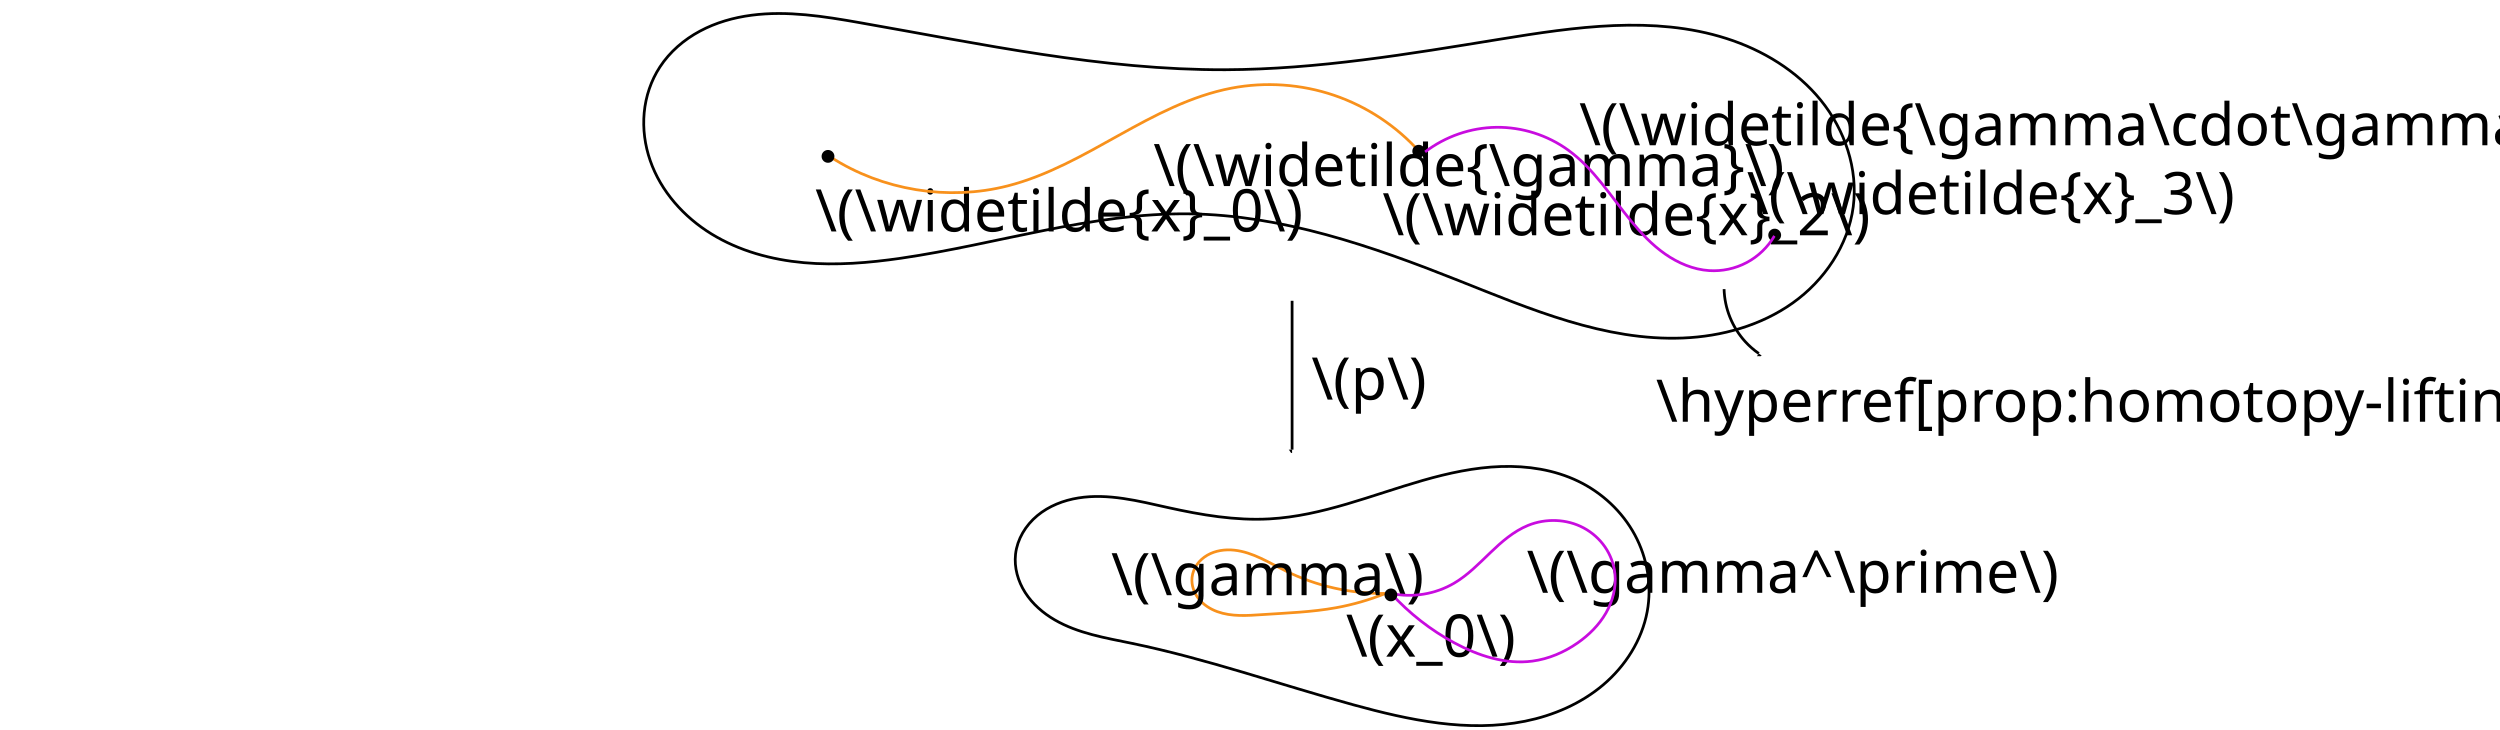
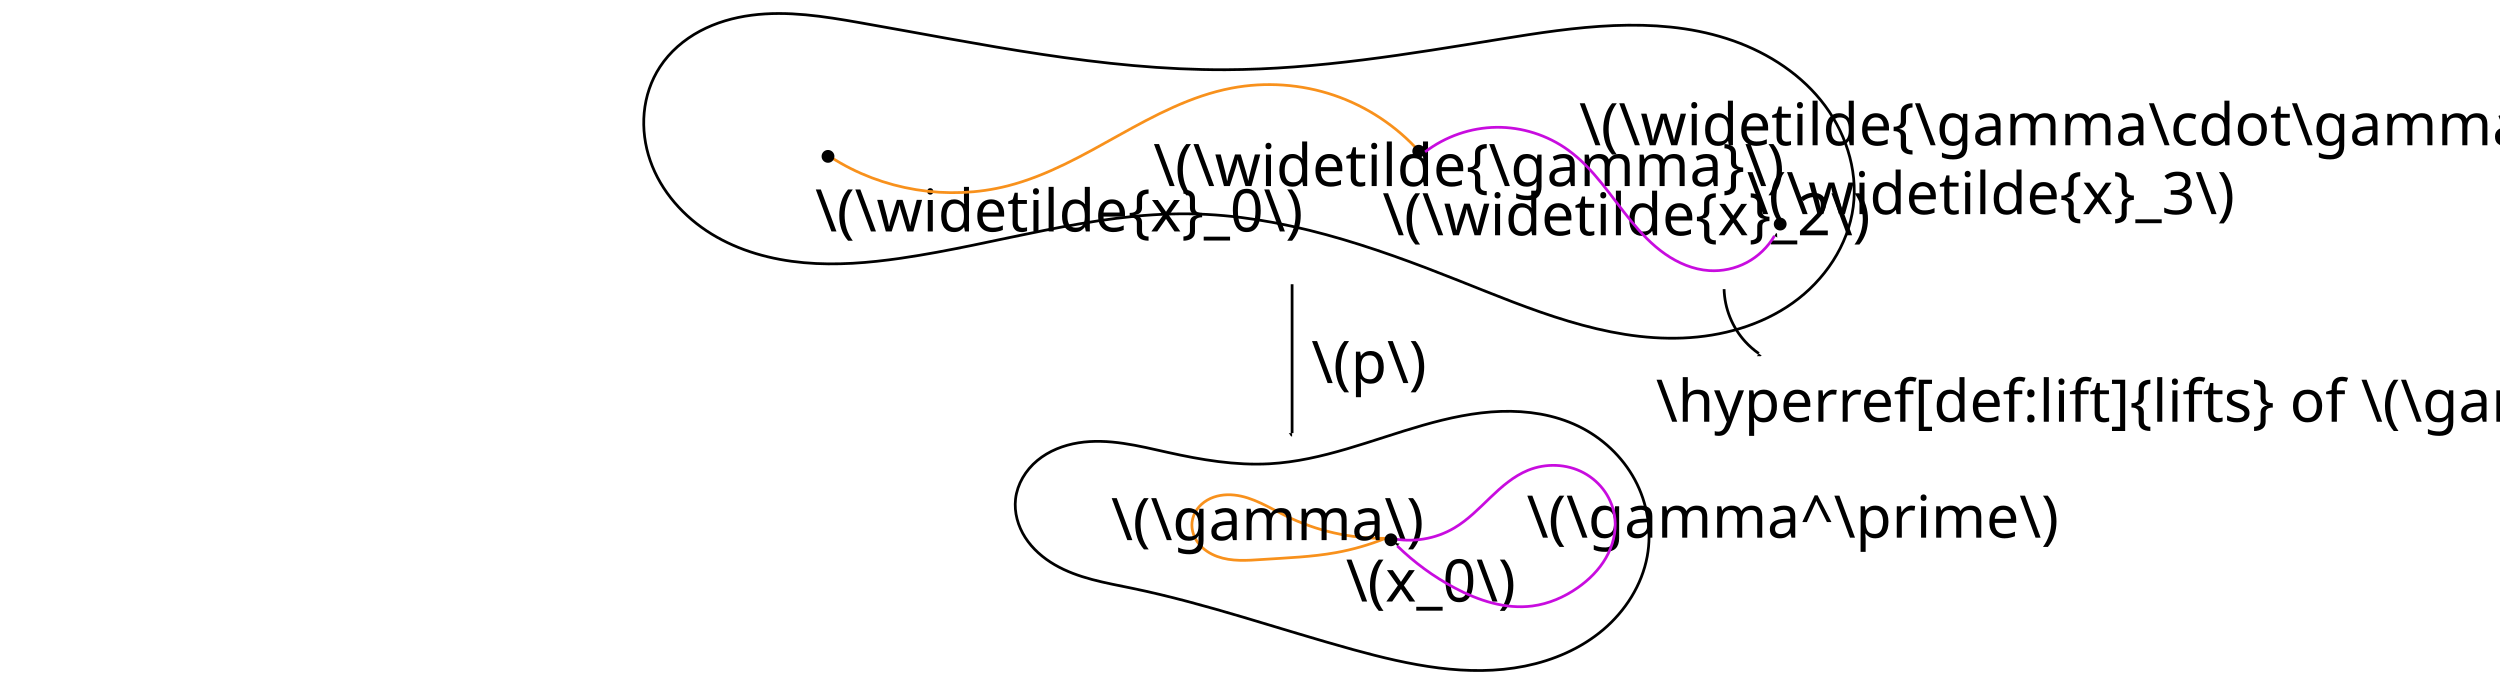
- <svg xmlns="http://www.w3.org/2000/svg" width="240mm" height="70mm" viewBox="0 0 240 70" version="1.1" id="svg8">
+ <svg xmlns="http://www.w3.org/2000/svg" width="240mm" height="65mm" viewBox="0 0 240 65" version="1.1" id="svg8">
  <defs id="defs2">
    <marker style="overflow:visible" id="Arrow1Send" refX="0" refY="0" orient="auto">
      <path transform="matrix(-0.2,0,0,-0.2,-1.2,0)" style="fill:context-stroke;fill-rule:evenodd;stroke:context-stroke;stroke-width:1pt" d="M 0,0 5,-5 -12.5,0 5,5 Z" id="path8342" />
    </marker>
    <marker style="overflow:visible" id="Arrow1Lend" refX="0" refY="0" orient="auto">
      <path transform="matrix(-0.8,0,0,-0.8,-10,0)" style="fill:context-stroke;fill-rule:evenodd;stroke:context-stroke;stroke-width:1pt" d="M 0,0 5,-5 -12.5,0 5,5 Z" id="path8330" />
    </marker>
    <marker style="overflow:visible" id="Arrow2Lend" refX="0" refY="0" orient="auto">
      <path transform="matrix(-1.1,0,0,-1.1,-1.1,0)" d="M 8.719,4.034 -2.207,0.016 8.719,-4.002 c -1.745,2.372 -1.735,5.617 -6e-7,8.035 z" style="fill:context-stroke;fill-rule:evenodd;stroke:context-stroke;stroke-width:0.625;stroke-linejoin:round" id="path4867" />
    </marker>
    <marker id="marker-arrow-2.654" orient="auto-start-reverse" refY="0" refX="0" markerHeight="3" markerWidth="2">
      <g transform="scale(0.8573725)" id="g961">
-         <path d="M -1.554,2.072 C -1.425,1.295 0,0.13 0.389,0 0,-0.13 -1.425,-1.295 -1.554,-2.072" style="fill:none;stroke:#000000;stroke-width:{0.6};stroke-linecap:round;stroke-linejoin:round;stroke-miterlimit:10;stroke-dasharray:none;stroke-opacity:1�        inkscape:connector-curvature=" id="path959" />
+         <path d="M -1.554,2.072 C -1.425,1.295 0,0.13 0.389,0 0,-0.13 -1.425,-1.295 -1.554,-2.072" style="fill:none;stroke:#000000;stroke-linecap:round;stroke-linejoin:round;stroke-miterlimit:10;stroke-dasharray:none;stroke-opacity:1" id="path959" />
+ 
+ 

0" /&gt;
   </g>
    </marker>
    <marker id="marker-arrow-2.654-0" orient="auto-start-reverse" refY="0" refX="0" markerHeight="3" markerWidth="2">
      <g transform="scale(0.8573725)" id="g1001">
-         <path d="M -1.554,2.072 C -1.425,1.295 0,0.13 0.389,0 0,-0.13 -1.425,-1.295 -1.554,-2.072" style="fill:none;stroke:#000000;stroke-width:{0.6};stroke-linecap:round;stroke-linejoin:round;stroke-miterlimit:10;stroke-dasharray:none;stroke-opacity:1�        inkscape:connector-curvature=" id="path999" />
+         <path d="M -1.554,2.072 C -1.425,1.295 0,0.13 0.389,0 0,-0.13 -1.425,-1.295 -1.554,-2.072" style="fill:none;stroke:#000000;stroke-linecap:round;stroke-linejoin:round;stroke-miterlimit:10;stroke-dasharray:none;stroke-opacity:1" id="path999" />
+ 
+ 

0" /&gt;
   </g>
    </marker>
    <marker id="marker-arrow-1.0" orient="auto-start-reverse" refY="0" refX="0" markerHeight="3" markerWidth="2">
      <g transform="scale(1.393333)" id="g1507">
-         <path d="M -1.554,2.072 C -1.425,1.295 0,0.13 0.389,0 0,-0.13 -1.425,-1.295 -1.554,-2.072" style="fill:none;stroke:#000000;stroke-width:{0.6};stroke-linecap:round;stroke-linejoin:round;stroke-miterlimit:10;stroke-dasharray:none;stroke-opacity:1�        inkscape:connector-curvature=" id="path1505" />
+         <path d="M -1.554,2.072 C -1.425,1.295 0,0.13 0.389,0 0,-0.13 -1.425,-1.295 -1.554,-2.072" style="fill:none;stroke:#000000;stroke-linecap:round;stroke-linejoin:round;stroke-miterlimit:10;stroke-dasharray:none;stroke-opacity:1" id="path1505" />
+ 
+ 
0" /&gt;
   </g>
    </marker>
    <marker id="marker-arrow-1.0-9" orient="auto-start-reverse" refY="0" refX="0" markerHeight="3" markerWidth="2">
      <g transform="scale(1.393333)" id="g1547">
-         <path d="M -1.554,2.072 C -1.425,1.295 0,0.13 0.389,0 0,-0.13 -1.425,-1.295 -1.554,-2.072" style="fill:none;stroke:#000000;stroke-width:{0.6};stroke-linecap:round;stroke-linejoin:round;stroke-miterlimit:10;stroke-dasharray:none;stroke-opacity:1�        inkscape:connector-curvature=" id="path1545" />
+         <path d="M -1.554,2.072 C -1.425,1.295 0,0.13 0.389,0 0,-0.13 -1.425,-1.295 -1.554,-2.072" style="fill:none;stroke:#000000;stroke-linecap:round;stroke-linejoin:round;stroke-miterlimit:10;stroke-dasharray:none;stroke-opacity:1" id="path1545" />
+ 
+ 
0" /&gt;
   </g>
    </marker>
    <marker id="marker-arrow-1.0-3" orient="auto-start-reverse" refY="0" refX="0" markerHeight="3" markerWidth="2">
      <g transform="scale(1.393333)" id="g1731">
-         <path d="M -1.554,2.072 C -1.425,1.295 0,0.13 0.389,0 0,-0.13 -1.425,-1.295 -1.554,-2.072" style="fill:none;stroke:#000000;stroke-width:{0.6};stroke-linecap:round;stroke-linejoin:round;stroke-miterlimit:10;stroke-dasharray:none;stroke-opacity:1�        inkscape:connector-curvature=" id="path1729" />
+         <path d="M -1.554,2.072 C -1.425,1.295 0,0.13 0.389,0 0,-0.13 -1.425,-1.295 -1.554,-2.072" style="fill:none;stroke:#000000;stroke-linecap:round;stroke-linejoin:round;stroke-miterlimit:10;stroke-dasharray:none;stroke-opacity:1" id="path1729" />
+ 
+ 
0" /&gt;
   </g>
    </marker>
  </defs>
  <g id="layer1" transform="translate(0,-177)">
-     <path style="fill:none;stroke:black;stroke-width:0.265;stroke-linecap:butt;stroke-linejoin:miter;stroke-opacity:1;stroke-dasharray:none;fill-opacity:1;marker-start:none;marker-end:none" d="m 82.509,179.171 c 11.644,2.041 23.301,4.567 35.123,4.523 8.844,-0.033 17.612,-1.506 26.342,-2.927 7.229,-1.176 14.779,-2.299 21.757,-0.075 3.489,1.112 6.756,3.088 9.064,5.93 2.308,2.843 3.587,6.591 3.117,10.222 -0.481,3.711 -2.758,7.068 -5.807,9.238 -3.049,2.17 -6.807,3.215 -10.546,3.367 -7.478,0.304 -14.621,-2.767 -21.576,-5.533 -8.283,-3.295 -16.896,-6.272 -25.81,-6.386 -9.349,-0.119 -18.42,2.912 -27.672,4.257 -3.088,0.449 -6.223,0.711 -9.331,0.43 -3.108,-0.28 -6.202,-1.121 -8.862,-2.754 -2.66,-1.632 -4.864,-4.095 -5.887,-7.043 -0.512,-1.474 -0.724,-3.056 -0.578,-4.609 0.146,-1.554 0.655,-3.077 1.509,-4.383 0.95,-1.455 2.311,-2.621 3.844,-3.441 1.532,-0.82 3.232,-1.302 4.955,-1.527 3.446,-0.45 6.936,0.11 10.36,0.71 z" id="path856" />
+     <path style="fill:none;fill-opacity:1;stroke:#000000;stroke-width:0.265;stroke-linecap:butt;stroke-linejoin:miter;stroke-dasharray:none;stroke-opacity:1;marker-start:none;marker-end:none" d="m 82.509,179.171 c 11.644,2.041 23.301,4.567 35.123,4.523 8.844,-0.033 17.612,-1.506 26.342,-2.927 7.229,-1.176 14.779,-2.299 21.757,-0.075 3.489,1.112 6.756,3.088 9.064,5.93 2.308,2.843 3.587,6.591 3.117,10.222 -0.481,3.711 -2.758,7.068 -5.807,9.238 -3.049,2.17 -6.807,3.215 -10.546,3.367 -7.478,0.304 -14.621,-2.767 -21.576,-5.533 -8.283,-3.295 -16.896,-6.272 -25.81,-6.386 -9.349,-0.119 -18.42,2.912 -27.672,4.257 -3.088,0.449 -6.223,0.711 -9.331,0.43 -3.108,-0.28 -6.202,-1.121 -8.862,-2.754 -2.66,-1.632 -4.864,-4.095 -5.887,-7.043 -0.512,-1.474 -0.724,-3.056 -0.578,-4.609 0.146,-1.554 0.655,-3.077 1.509,-4.383 0.95,-1.455 2.311,-2.621 3.844,-3.441 1.532,-0.82 3.232,-1.302 4.955,-1.527 3.446,-0.45 6.936,0.11 10.36,0.71 z" id="path856" />
    <text xml:space="preserve" style="font-size:5.644px;line-height:1.25;font-family:sans-serif;letter-spacing:0px;word-spacing:0px;stroke-width:0.265" x="78.255" y="199.215" id="text1140">
      <tspan id="tspan1138" style="stroke-width:0.265" x="78.255" y="199.215">\(\widetilde{x}_0\)</tspan>
    </text>
    <text xml:space="preserve" style="font-size:5.644px;line-height:1.25;font-family:sans-serif;letter-spacing:0px;word-spacing:0px;stroke-width:0.265" x="132.709" y="199.585" id="text1224">
      <tspan id="tspan1222" style="stroke-width:0.265" x="132.709" y="199.585">\(\widetilde{x}_2\)</tspan>
    </text>
    <text xml:space="preserve" style="font-size:5.644px;line-height:1.25;font-family:sans-serif;letter-spacing:0px;word-spacing:0px;stroke-width:0.265" x="167.694" y="197.551" id="text1224-2">
      <tspan id="tspan1222-6" style="stroke-width:0.265" x="167.694" y="197.551">\(\widetilde{x}_3\)</tspan>
    </text>
-     <path style="fill:none;stroke:#f8911c;stroke-width:0.265;stroke-linecap:butt;stroke-linejoin:miter;stroke-opacity:1;stroke-miterlimit:4;stroke-dasharray:none;fill-opacity:1;marker-end:none;marker-start:none" d="m 79.734,192.074 c 4.964,3.204 11.28,4.233 17.004,2.771 3.802,-0.971 7.253,-2.954 10.681,-4.862 3.428,-1.908 6.955,-3.789 10.81,-4.523 3.264,-0.622 6.687,-0.384 9.833,0.684 3.146,1.067 6.008,2.962 8.22,5.441" id="path4509" />
+     <path style="fill:none;fill-opacity:1;stroke:#f8911c;stroke-width:0.265;stroke-linecap:butt;stroke-linejoin:miter;stroke-miterlimit:4;stroke-dasharray:none;stroke-opacity:1;marker-start:none;marker-end:none" d="m 79.734,192.074 c 4.964,3.204 11.28,4.233 17.004,2.771 3.802,-0.971 7.253,-2.954 10.681,-4.862 3.428,-1.908 6.955,-3.789 10.81,-4.523 3.264,-0.622 6.687,-0.384 9.833,0.684 3.146,1.067 6.008,2.962 8.22,5.441" id="path4509" />
    <text xml:space="preserve" style="font-size:5.644px;line-height:1.25;font-family:sans-serif;letter-spacing:0px;word-spacing:0px;stroke-width:0.265" x="110.718" y="194.859" id="text4669">
      <tspan style="stroke-width:0.265" id="tspan4671" x="110.718" y="194.859">\(\widetilde{\gamma}\)</tspan>
    </text>
    <text xml:space="preserve" style="font-size:5.644px;line-height:1.25;font-family:sans-serif;letter-spacing:0px;word-spacing:0px;stroke-width:0.265" x="151.594" y="190.949" id="text4669-4">
      <tspan style="stroke-width:0.265" id="tspan4671-3" x="151.594" y="190.949">\(\widetilde{\gamma\cdot\gamma^\prime}\)</tspan>
    </text>
-     <path style="fill:none;stroke:black;stroke-width:0.265;stroke-linecap:butt;stroke-linejoin:miter;stroke-opacity:1;marker-end:url(#marker-arrow-1.0);stroke-dasharray:none;fill-opacity:1;marker-start:none" d="m 124.041,205.875 v 14.291" id="path4842" />
-     <text xml:space="preserve" style="font-size:5.644px;line-height:1.25;font-family:sans-serif;letter-spacing:0px;word-spacing:0px;stroke-width:0.265" x="125.889" y="215.361" id="text5666">
-       <tspan id="tspan5664" style="stroke-width:0.265" x="125.889" y="215.361">\(p\)</tspan>
+     <path style="fill:none;fill-opacity:1;stroke:#000000;stroke-width:0.265;stroke-linecap:butt;stroke-linejoin:miter;stroke-dasharray:none;stroke-opacity:1;marker-start:none;marker-end:url(#marker-arrow-1.0)" d="m 124.041,204.287 v 14.291" id="path4842" />
+     <text xml:space="preserve" style="font-size:5.644px;line-height:1.25;font-family:sans-serif;letter-spacing:0px;word-spacing:0px;stroke-width:0.265" x="125.889" y="213.774" id="text5666">
+       <tspan id="tspan5664" style="stroke-width:0.265" x="125.889" y="213.774">\(p\)</tspan>
    </text>
-     <path style="fill:none;stroke:black;stroke-width:0.265;stroke-linecap:butt;stroke-linejoin:miter;stroke-opacity:1;stroke-dasharray:none;fill-opacity:1;marker-start:none;marker-end:none" d="m 121.864,226.814 c -3.273,0.18 -6.541,-0.379 -9.742,-1.089 -2.831,-0.628 -5.731,-1.381 -8.594,-0.923 -1.432,0.229 -2.833,0.773 -3.948,1.7 -1.115,0.927 -1.926,2.254 -2.088,3.695 -0.145,1.288 0.231,2.606 0.931,3.697 0.7,1.091 1.708,1.962 2.829,2.613 2.241,1.302 4.865,1.728 7.403,2.253 7.2,1.49 14.16,3.943 21.248,5.896 5.377,1.481 11.031,2.68 16.498,1.581 2.734,-0.55 5.377,-1.689 7.505,-3.491 2.128,-1.802 3.716,-4.29 4.225,-7.031 0.463,-2.494 0.016,-5.137 -1.188,-7.369 -1.204,-2.232 -3.15,-4.046 -5.434,-5.148 -2.288,-1.104 -4.875,-1.496 -7.414,-1.412 -2.539,0.085 -5.043,0.63 -7.485,1.328 -4.886,1.395 -9.671,3.421 -14.745,3.7 z" id="path5781" />
-     <path style="fill:none;stroke:#f8911c;stroke-width:0.265;stroke-linecap:butt;stroke-linejoin:miter;stroke-opacity:1;stroke-miterlimit:4;stroke-dasharray:none;fill-opacity:1;marker-end:none;marker-start:none" d="m 133.012,233.97 c -3.304,0.05 -6.617,-0.697 -9.581,-2.159 -1.602,-0.79 -3.162,-1.805 -4.939,-1.994 -0.888,-0.095 -1.818,0.035 -2.591,0.483 -0.386,0.224 -0.729,0.526 -0.987,0.891 -0.258,0.365 -0.429,0.793 -0.477,1.237 -0.08,0.729 0.178,1.475 0.633,2.049 0.456,0.575 1.096,0.986 1.785,1.238 1.378,0.503 2.893,0.383 4.357,0.285 2.354,-0.157 4.721,-0.238 7.043,-0.658 1.626,-0.294 3.223,-0.755 4.756,-1.372" id="path5818" />
+     <path style="fill:none;fill-opacity:1;stroke:#000000;stroke-width:0.265;stroke-linecap:butt;stroke-linejoin:miter;stroke-dasharray:none;stroke-opacity:1;marker-start:none;marker-end:none" d="m 121.864,221.522 c -3.273,0.18 -6.541,-0.379 -9.742,-1.089 -2.831,-0.628 -5.731,-1.381 -8.594,-0.923 -1.432,0.229 -2.833,0.773 -3.948,1.7 -1.115,0.927 -1.926,2.254 -2.088,3.695 -0.145,1.288 0.231,2.606 0.931,3.697 0.7,1.091 1.708,1.962 2.829,2.613 2.241,1.302 4.865,1.728 7.403,2.253 7.2,1.49 14.16,3.943 21.248,5.896 5.377,1.481 11.031,2.68 16.498,1.581 2.734,-0.55 5.377,-1.689 7.505,-3.491 2.128,-1.802 3.716,-4.29 4.225,-7.031 0.463,-2.494 0.016,-5.137 -1.188,-7.369 -1.204,-2.232 -3.15,-4.046 -5.434,-5.148 -2.288,-1.104 -4.875,-1.496 -7.414,-1.412 -2.539,0.085 -5.043,0.63 -7.485,1.328 -4.886,1.395 -9.671,3.421 -14.745,3.7 z" id="path5781" />
+     <path style="fill:none;fill-opacity:1;stroke:#f8911c;stroke-width:0.265;stroke-linecap:butt;stroke-linejoin:miter;stroke-miterlimit:4;stroke-dasharray:none;stroke-opacity:1;marker-start:none;marker-end:none" d="m 133.012,228.678 c -3.304,0.05 -6.617,-0.697 -9.581,-2.159 -1.602,-0.79 -3.162,-1.805 -4.939,-1.994 -0.888,-0.095 -1.818,0.035 -2.591,0.483 -0.386,0.224 -0.729,0.526 -0.987,0.891 -0.258,0.365 -0.429,0.793 -0.477,1.237 -0.08,0.729 0.178,1.475 0.633,2.049 0.456,0.575 1.096,0.986 1.785,1.238 1.378,0.503 2.893,0.383 4.357,0.285 2.354,-0.157 4.721,-0.238 7.043,-0.658 1.626,-0.294 3.223,-0.755 4.756,-1.372" id="path5818" />
    <path style="font-variation-settings:normal;opacity:0.99;vector-effect:none;fill:#000000;fill-opacity:1;fill-rule:evenodd;stroke:none;stroke-width:0.265;stroke-linecap:butt;stroke-linejoin:round;stroke-miterlimit:4;stroke-dasharray:none;stroke-dashoffset:0;stroke-opacity:1;-inkscape-stroke:none;stop-color:#000000;stop-opacity:1" id="path1034" transform="scale(1,-1)" d="m 136.811,-191.579 a 0.616,0.616 0 0 1 -0.551,0.673 0.616,0.616 0 0 1 -0.674,-0.55 0.616,0.616 0 0 1 0.549,-0.675 0.616,0.616 0 0 1 0.676,0.548" />
-     <path style="font-variation-settings:normal;opacity:0.99;vector-effect:none;fill:#000000;fill-opacity:1;fill-rule:evenodd;stroke:none;stroke-width:0.265;stroke-linecap:butt;stroke-linejoin:round;stroke-miterlimit:4;stroke-dasharray:none;stroke-dashoffset:0;stroke-opacity:1;-inkscape-stroke:none;stop-color:#000000;stop-opacity:1" id="path1034-4" transform="scale(1,-1)" d="m 170.983,-199.63 a 0.616,0.616 0 0 1 -0.551,0.673 0.616,0.616 0 0 1 -0.674,-0.55 0.616,0.616 0 0 1 0.549,-0.675 0.616,0.616 0 0 1 0.676,0.548" />
-     <text xml:space="preserve" style="font-size:5.644px;line-height:1.25;font-family:sans-serif;letter-spacing:0px;word-spacing:0px;stroke-width:0.265" x="129.199" y="240.039" id="text6391">
-       <tspan id="tspan6389" style="stroke-width:0.265" x="129.199" y="240.039">\(x_0\)</tspan>
+     <path style="font-variation-settings:normal;opacity:0.99;vector-effect:none;fill:#000000;fill-opacity:1;fill-rule:evenodd;stroke:none;stroke-width:0.265;stroke-linecap:butt;stroke-linejoin:round;stroke-miterlimit:4;stroke-dasharray:none;stroke-dashoffset:0;stroke-opacity:1;-inkscape-stroke:none;stop-color:#000000;stop-opacity:1" id="path1034-4" transform="scale(1,-1)" d="m 171.512,-198.572 a 0.616,0.616 0 0 1 -0.551,0.673 0.616,0.616 0 0 1 -0.674,-0.55 0.616,0.616 0 0 1 0.549,-0.675 0.616,0.616 0 0 1 0.676,0.548" />
+     <text xml:space="preserve" style="font-size:5.644px;line-height:1.25;font-family:sans-serif;letter-spacing:0px;word-spacing:0px;stroke-width:0.265" x="129.199" y="234.747" id="text6391">
+       <tspan id="tspan6389" style="stroke-width:0.265" x="129.199" y="234.747">\(x_0\)</tspan>
    </text>
-     <text xml:space="preserve" style="font-size:5.644px;line-height:1.25;font-family:sans-serif;letter-spacing:0px;word-spacing:0px;stroke-width:0.265;stroke-miterlimit:4;stroke-dasharray:none" x="106.659" y="234.144" id="text7109">
-       <tspan id="tspan7107" style="stroke-width:0.265;stroke-miterlimit:4;stroke-dasharray:none" x="106.659" y="234.144">\(\gamma\)</tspan>
+     <text xml:space="preserve" style="font-size:5.644px;line-height:1.25;font-family:sans-serif;letter-spacing:0px;word-spacing:0px;stroke-width:0.265;stroke-miterlimit:4;stroke-dasharray:none" x="106.659" y="228.853" id="text7109">
+       <tspan id="tspan7107" style="stroke-width:0.265;stroke-miterlimit:4;stroke-dasharray:none" x="106.659" y="228.853">\(\gamma\)</tspan>
    </text>
-     <text xml:space="preserve" style="font-size:5.644px;line-height:1.25;font-family:sans-serif;letter-spacing:0px;word-spacing:0px;stroke-width:0.265" x="146.559" y="233.91" id="text7109-7">
-       <tspan id="tspan7107-0" style="stroke-width:0.265" x="146.559" y="233.91">\(\gamma^\prime\)</tspan>
+     <text xml:space="preserve" style="font-size:5.644px;line-height:1.25;font-family:sans-serif;letter-spacing:0px;word-spacing:0px;stroke-width:0.265" x="146.559" y="228.618" id="text7109-7">
+       <tspan id="tspan7107-0" style="stroke-width:0.265" x="146.559" y="228.618">\(\gamma^\prime\)</tspan>
    </text>
    <path style="font-variation-settings:normal;opacity:0.99;vector-effect:none;fill:#000000;fill-opacity:1;fill-rule:evenodd;stroke:none;stroke-width:0.265;stroke-linecap:butt;stroke-linejoin:round;stroke-miterlimit:4;stroke-dasharray:none;stroke-dashoffset:0;stroke-opacity:1;-inkscape-stroke:none;stop-color:#000000;stop-opacity:1" id="path906" d="m 80.101,191.952 a 0.616,0.616 0 0 1 -0.551,0.673 0.616,0.616 0 0 1 -0.674,-0.55 0.616,0.616 0 0 1 0.549,-0.675 0.616,0.616 0 0 1 0.676,0.548" />
-     <path style="fill:none;stroke:#c80cdf;stroke-width:0.265;stroke-linecap:butt;stroke-linejoin:miter;stroke-opacity:1;stroke-miterlimit:4;stroke-dasharray:none;fill-opacity:1;marker-end:url(#marker-arrow-1.0);marker-start:none" d="m 133.541,233.97 c 2.056,0.438 4.271,0.074 6.079,-0.999 1.294,-0.768 2.356,-1.862 3.441,-2.904 1.085,-1.042 2.24,-2.063 3.634,-2.63 1.704,-0.694 3.718,-0.627 5.339,0.244 0.81,0.436 1.519,1.063 2.041,1.82 0.522,0.757 0.858,1.644 0.956,2.559 0.142,1.314 -0.207,2.656 -0.868,3.801 -0.661,1.144 -1.622,2.097 -2.705,2.854 -1.292,0.903 -2.781,1.544 -4.343,1.751 -2.586,0.343 -5.199,-0.513 -7.496,-1.751 -2.273,-1.226 -4.338,-2.838 -6.079,-4.746" id="path1236" />
-     <path style="font-variation-settings:normal;opacity:0.99;vector-effect:none;fill:#000000;fill-opacity:1;fill-rule:evenodd;stroke:none;stroke-width:0.265;stroke-linecap:butt;stroke-linejoin:round;stroke-miterlimit:4;stroke-dasharray:none;stroke-dashoffset:0;stroke-opacity:1;-inkscape-stroke:none;stop-color:#000000;stop-opacity:1" id="path1034-3" transform="scale(1,-1)" d="m 134.141,-234.172 a 0.616,0.616 0 0 1 -0.551,0.673 0.616,0.616 0 0 1 -0.674,-0.55 0.616,0.616 0 0 1 0.549,-0.675 0.616,0.616 0 0 1 0.676,0.548" />
-     <path style="fill:none;stroke:#c80cdf;stroke-width:0.265;stroke-linecap:butt;stroke-linejoin:miter;stroke-opacity:1;stroke-miterlimit:4;stroke-dasharray:none;fill-opacity:1;marker-end:url(#marker-arrow-1.0);marker-start:none" d="m 136.811,191.583 c 1.949,-1.489 4.384,-2.331 6.837,-2.362 2.452,-0.031 4.909,0.748 6.895,2.187 2.466,1.787 4.109,4.455 6.039,6.81 0.965,1.177 2.022,2.296 3.27,3.167 1.248,0.872 2.702,1.491 4.221,1.592 1.245,0.083 2.511,-0.188 3.612,-0.773 1.102,-0.585 2.035,-1.483 2.663,-2.561" id="path1867" />
+     <path style="fill:none;fill-opacity:1;stroke:#c80cdf;stroke-width:0.265;stroke-linecap:butt;stroke-linejoin:miter;stroke-miterlimit:4;stroke-dasharray:none;stroke-opacity:1;marker-start:none;marker-end:url(#marker-arrow-1.0)" d="m 133.541,228.678 c 2.056,0.438 4.271,0.074 6.079,-0.999 1.294,-0.768 2.356,-1.862 3.441,-2.904 1.085,-1.042 2.24,-2.063 3.634,-2.63 1.704,-0.694 3.718,-0.627 5.339,0.244 0.81,0.436 1.519,1.063 2.041,1.82 0.522,0.757 0.858,1.645 0.956,2.559 0.142,1.314 -0.207,2.656 -0.868,3.8 -0.661,1.144 -1.622,2.097 -2.705,2.855 -1.291,0.903 -2.781,1.546 -4.343,1.751 -2.586,0.341 -5.195,-0.523 -7.496,-1.751 -2.003,-1.07 -3.854,-2.424 -5.48,-4.01" id="path1236" />
+     <path style="font-variation-settings:normal;opacity:0.99;vector-effect:none;fill:#000000;fill-opacity:1;fill-rule:evenodd;stroke:none;stroke-width:0.265;stroke-linecap:butt;stroke-linejoin:round;stroke-miterlimit:4;stroke-dasharray:none;stroke-dashoffset:0;stroke-opacity:1;-inkscape-stroke:none;stop-color:#000000;stop-opacity:1" id="path1034-3" transform="scale(1,-1)" d="m 134.141,-228.88 a 0.616,0.616 0 0 1 -0.551,0.673 0.616,0.616 0 0 1 -0.674,-0.55 0.616,0.616 0 0 1 0.549,-0.675 0.616,0.616 0 0 1 0.676,0.548" />
+     <path style="fill:none;fill-opacity:1;stroke:#c80cdf;stroke-width:0.265;stroke-linecap:butt;stroke-linejoin:miter;stroke-miterlimit:4;stroke-dasharray:none;stroke-opacity:1;marker-start:none;marker-end:url(#marker-arrow-1.0)" d="m 136.811,191.583 c 1.949,-1.489 4.384,-2.331 6.837,-2.362 2.452,-0.031 4.909,0.748 6.895,2.187 2.466,1.787 4.109,4.455 6.039,6.81 0.965,1.177 2.022,2.296 3.27,3.167 1.248,0.872 2.702,1.491 4.221,1.592 1.245,0.083 2.511,-0.188 3.612,-0.773 1.102,-0.585 2.035,-1.483 2.663,-2.561" id="path1867" />
    <text xml:space="preserve" style="font-size:5.644px;line-height:1.25;font-family:sans-serif;letter-spacing:0px;word-spacing:0px;stroke-width:0.265" x="157.495" y="217.485" id="text5334">
-       <tspan style="stroke-width:0.265" x="157.495" y="217.485" id="tspan7250"> \hyperref[prop:homotopy-lifting-property]{lifts} of \(\gamma^\prime\) starting at \(\widetilde{x}_2\)</tspan>
+       <tspan style="stroke-width:0.265" x="157.495" y="217.485" id="tspan7250"> \hyperref[def:lift]{lifts} of \(\gamma^\prime\) starting at \(\widetilde{x}_2\)</tspan>
    </text>
-     <path style="fill:none;stroke:black;stroke-width:0.265;stroke-linecap:butt;stroke-linejoin:miter;stroke-opacity:1;marker-end:url(#marker-arrow-1.0);stroke-dasharray:none;fill-opacity:1;marker-start:none" d="m 165.512,204.757 c 0.048,1.851 0.784,3.675 2.033,5.042 0.39,0.426 0.827,0.809 1.301,1.138" id="path8243" />
+     <path style="fill:none;fill-opacity:1;stroke:#000000;stroke-width:0.265;stroke-linecap:butt;stroke-linejoin:miter;stroke-dasharray:none;stroke-opacity:1;marker-start:none;marker-end:url(#marker-arrow-1.0)" d="m 165.512,204.757 c 0.048,1.851 0.784,3.675 2.033,5.042 0.39,0.426 0.827,0.809 1.301,1.138" id="path8243" />
  </g>
</svg>
